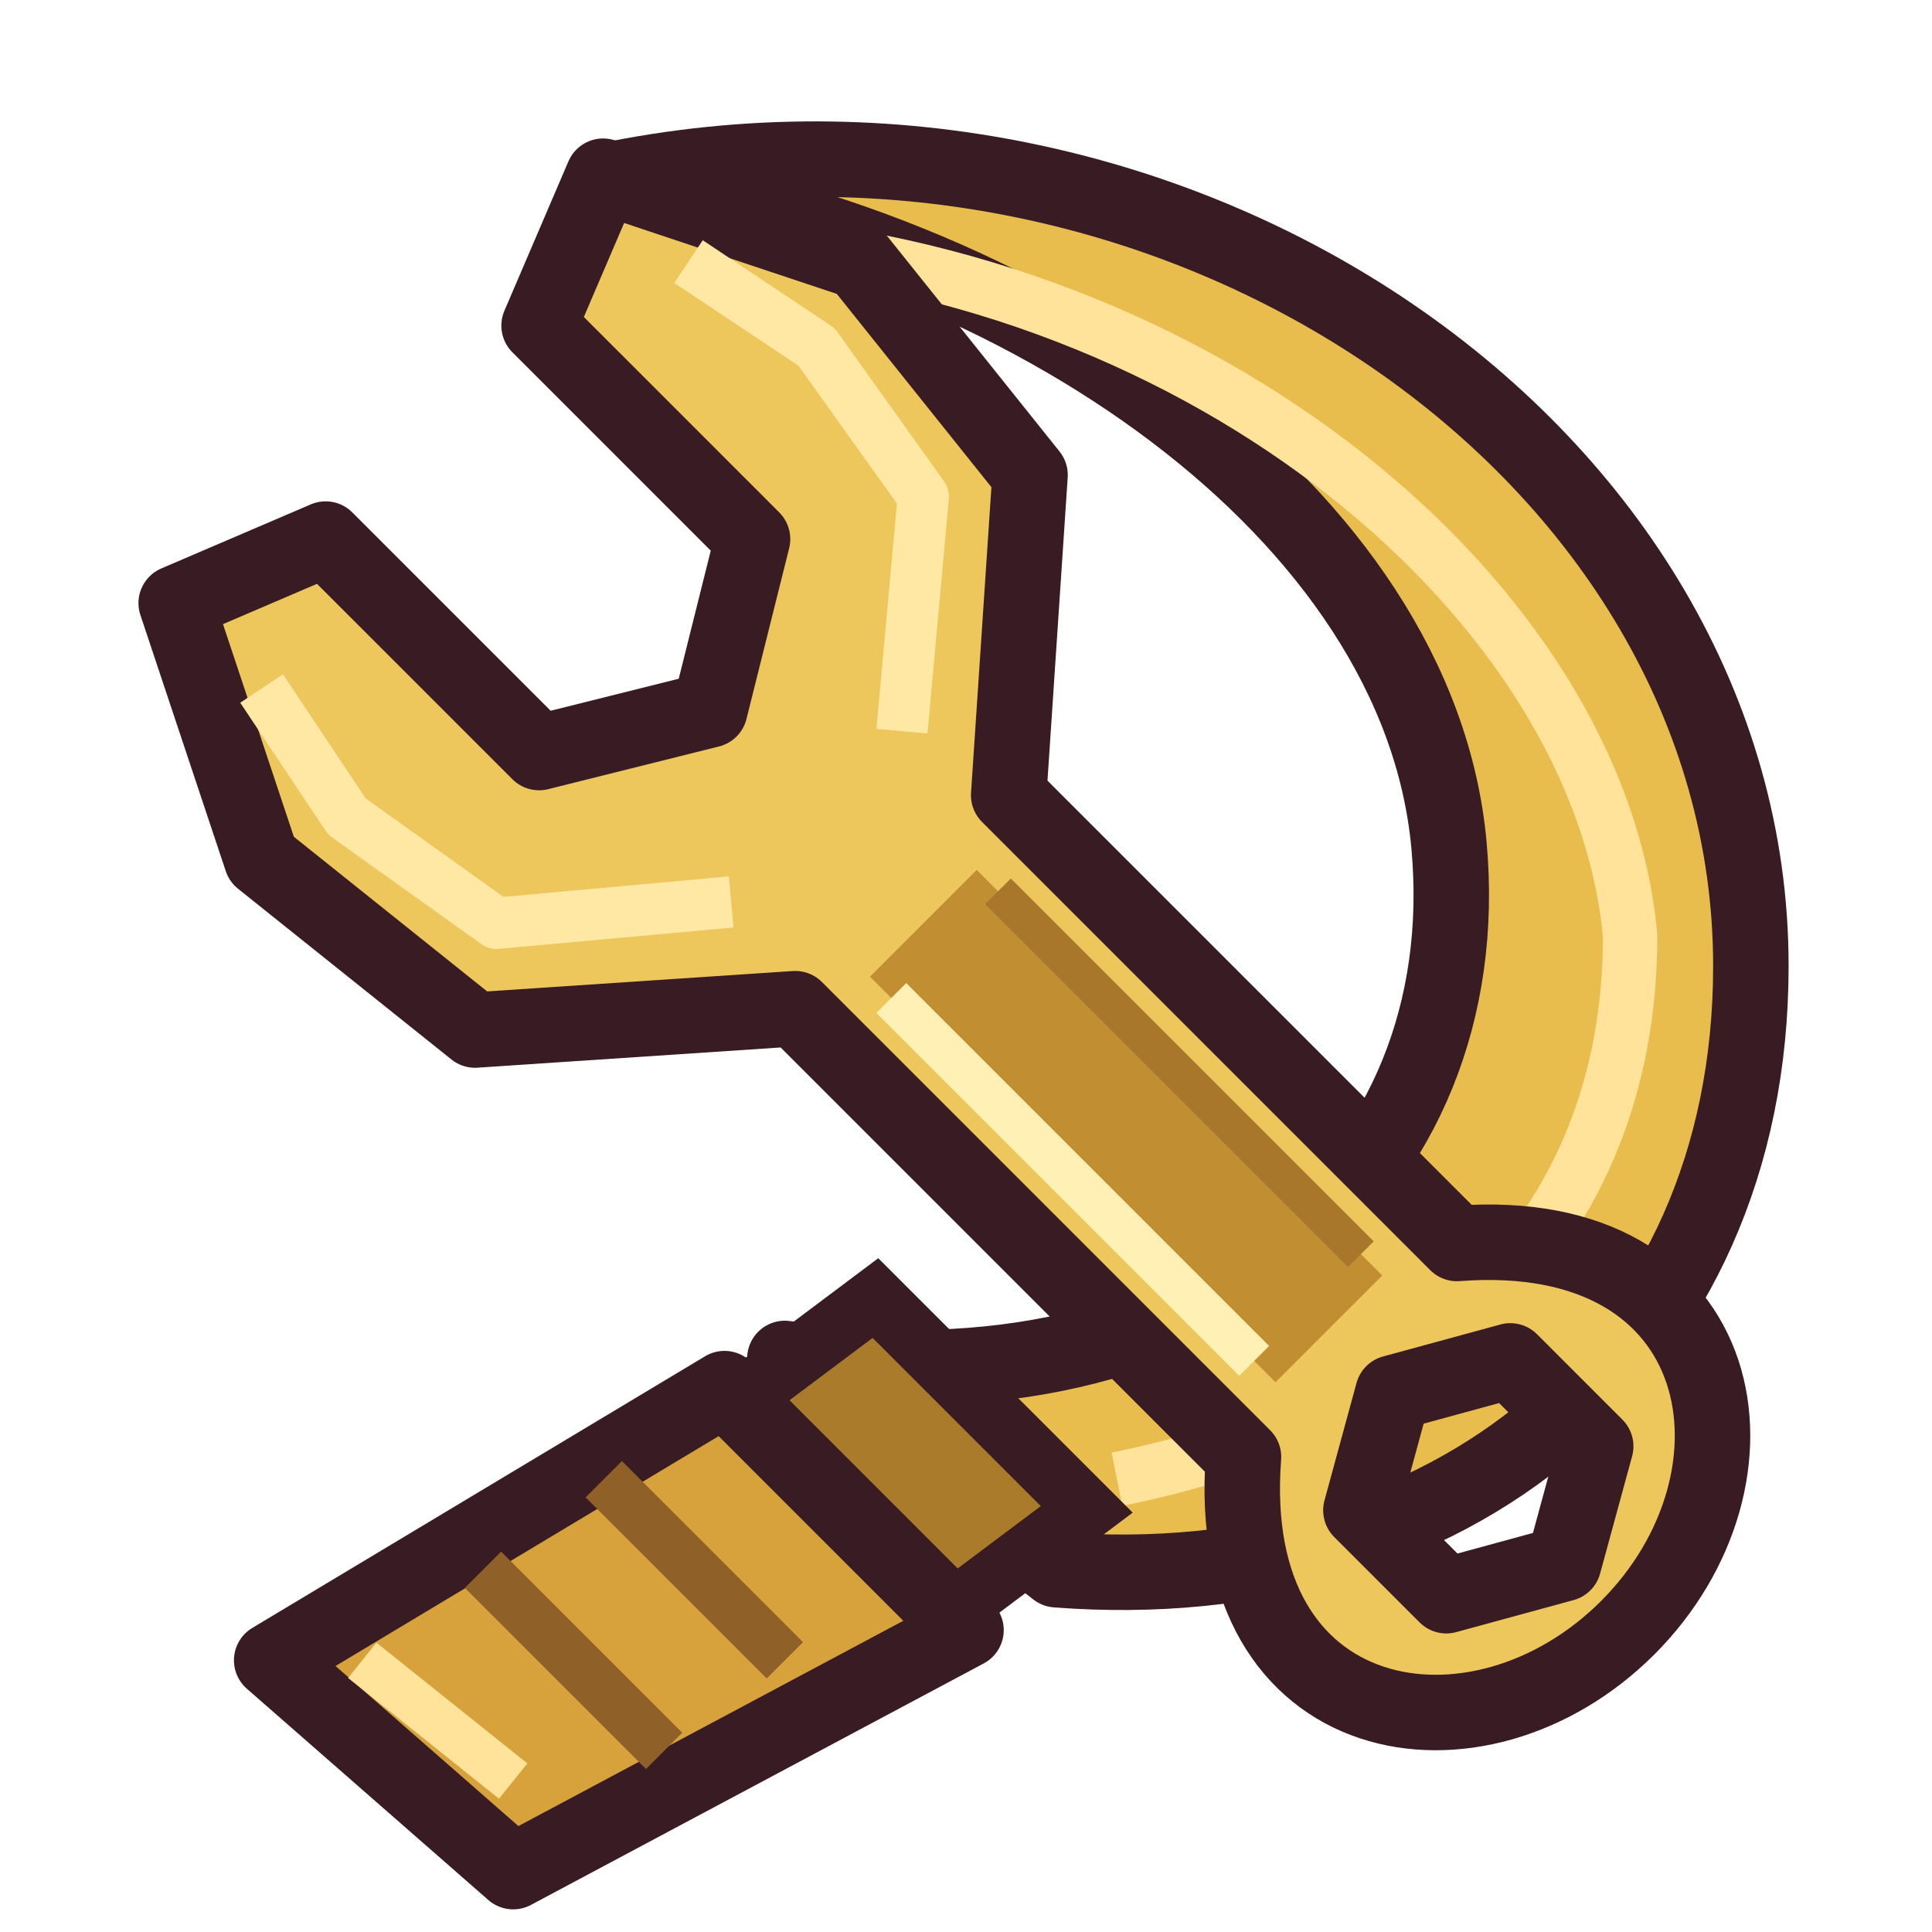
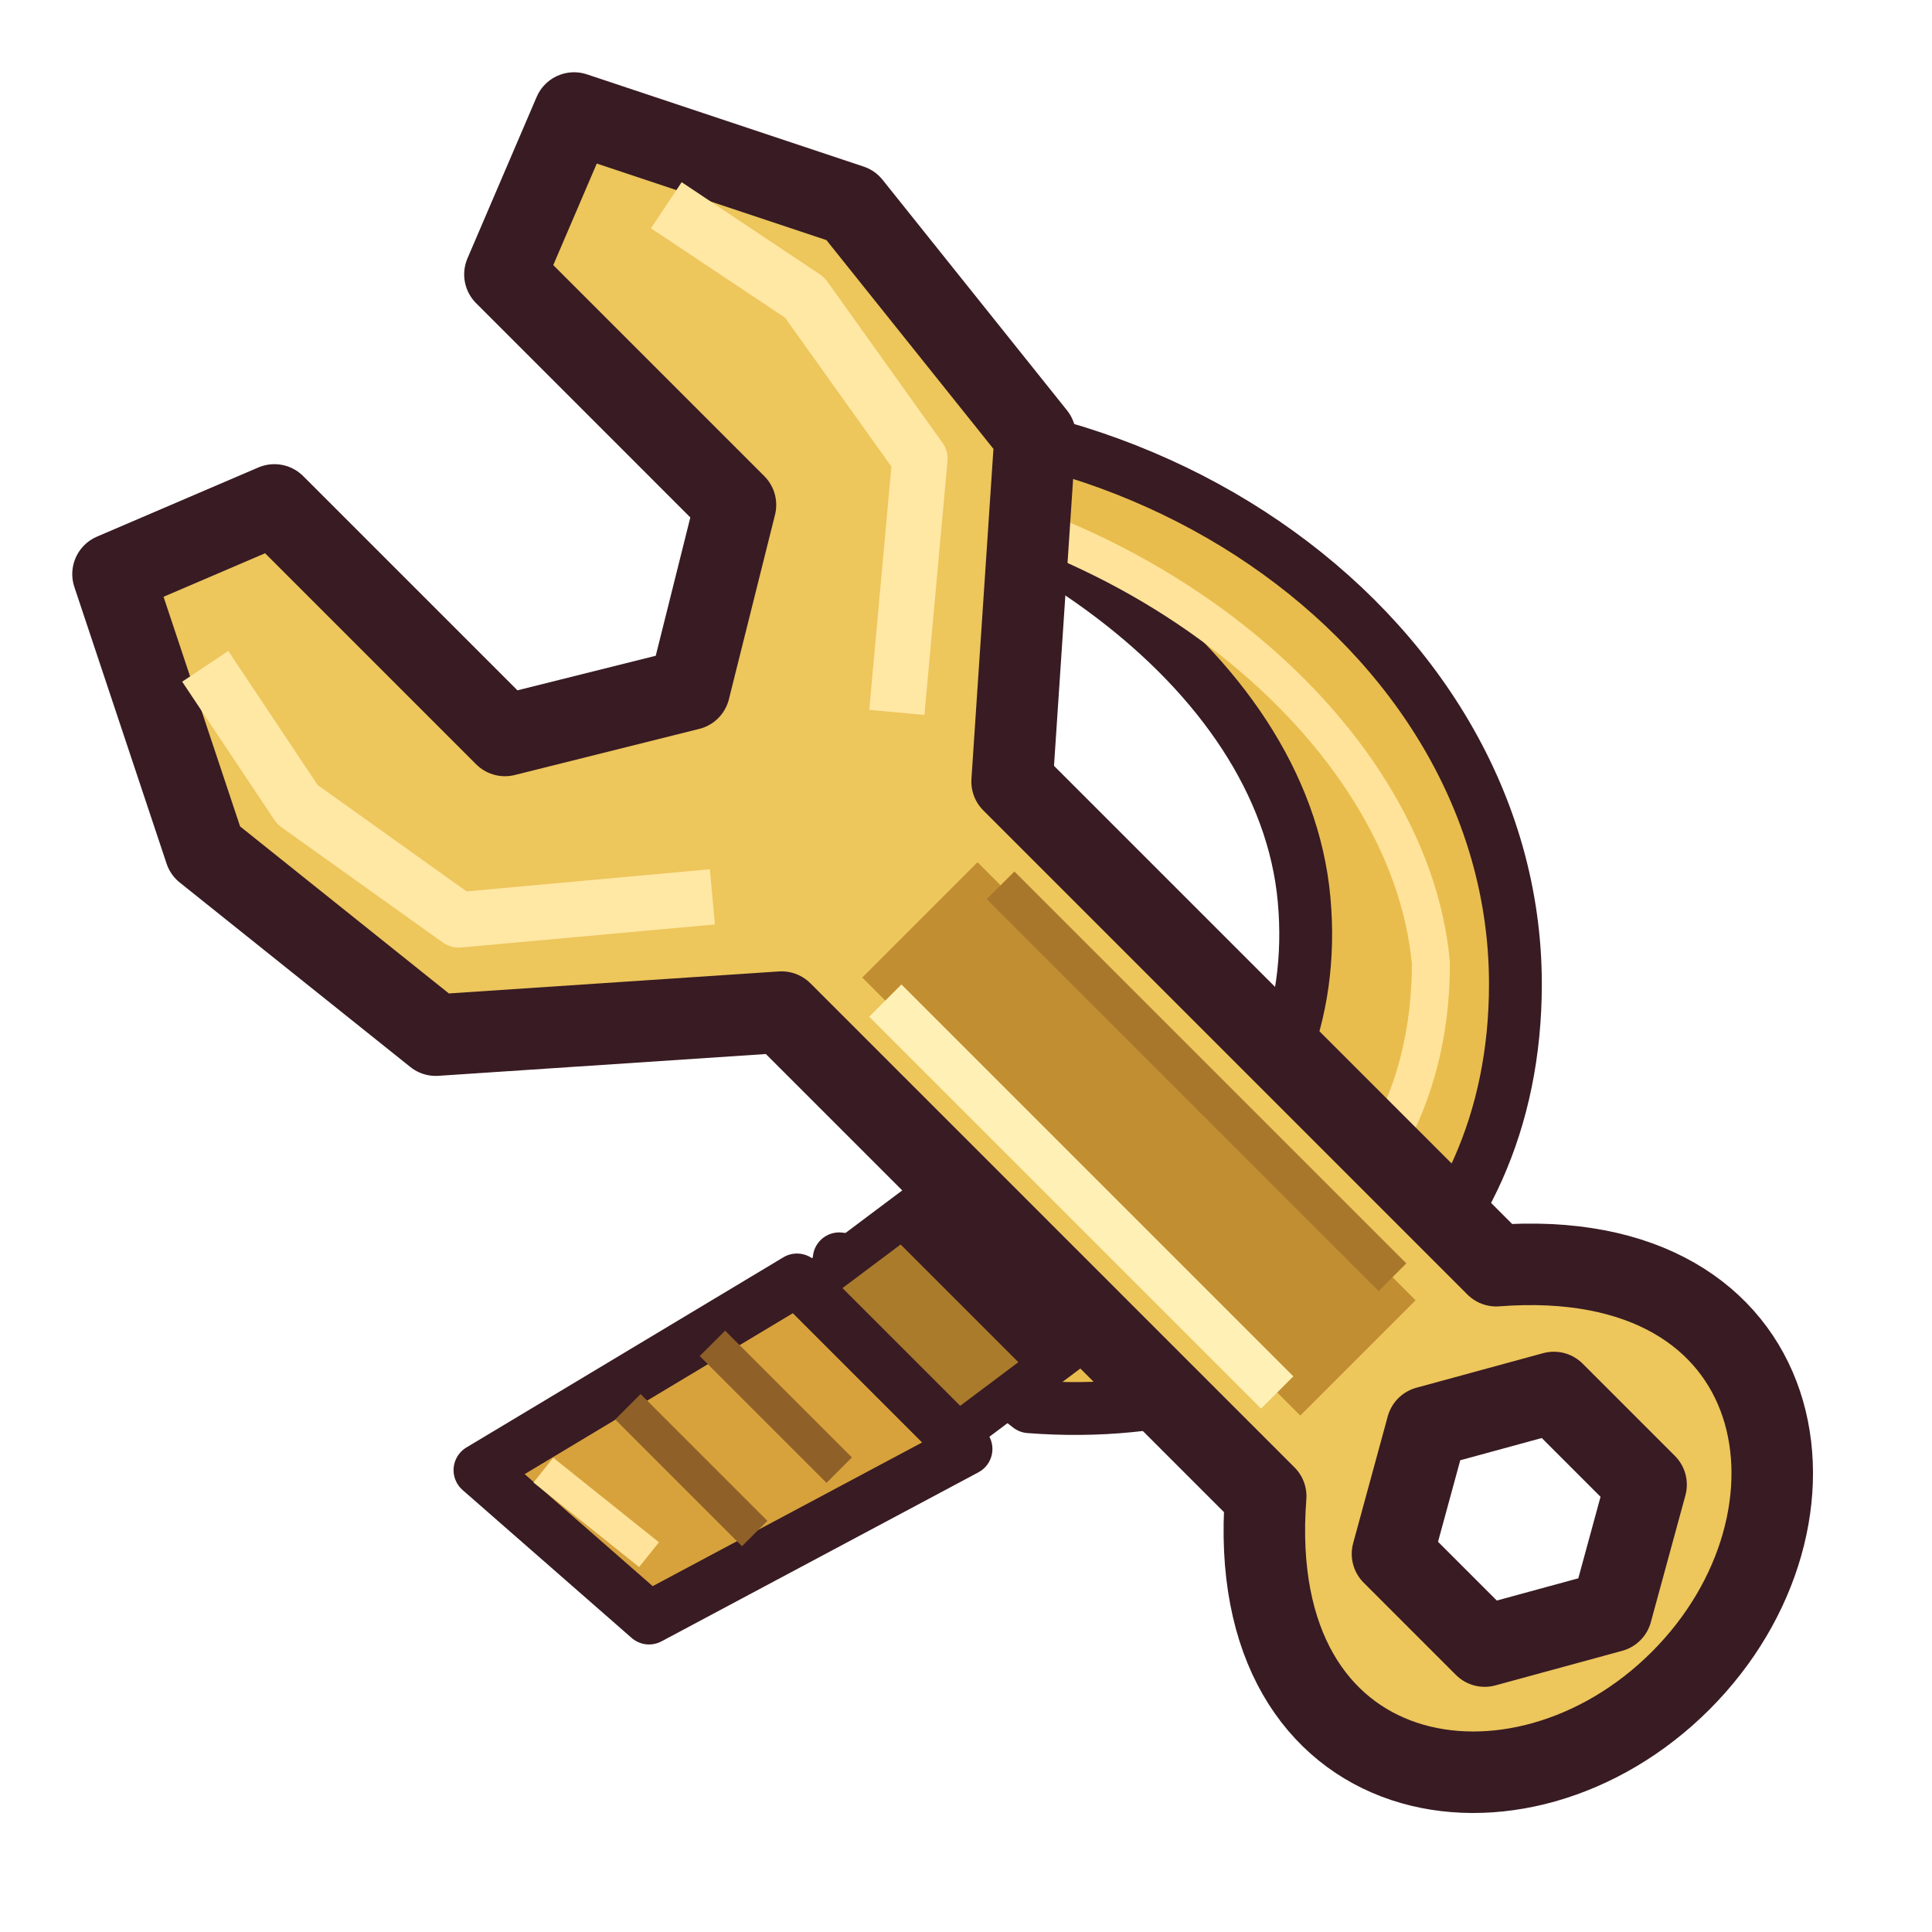
<svg xmlns="http://www.w3.org/2000/svg" width="64" height="64" viewBox="0 0 64 64">
-   <path d="M20 6 C39 2 58 15 58 32 C58 45 48 53 35 52 L26 45 C40 47 49 39 48 28 C47 17 34 8 20 6 Z" fill="#e9bd4d" stroke="#381b23" stroke-width="2.5" stroke-linejoin="round" />
-   <path d="M24 8 C40 9 53 20 54 31 C54 41 47 47 37 49" fill="none" stroke="#ffe39a" stroke-width="1.8" />
-   <path d="M29 43 L36 50 L28 56 L21 49 Z" fill="#a97b2b" stroke="#381b23" stroke-width="2" />
-   <path d="M24 46 L32 54 L17 62 L9 55 Z" fill="#d7a23c" stroke="#381b23" stroke-width="2.5" stroke-linejoin="round" />
-   <path d="M16 52 L22 58 M20 49 L26 55" fill="none" stroke="#8f6028" stroke-width="1.7" />
-   <path d="M12 55 L17 59" fill="none" stroke="#ffe39a" stroke-width="1.5" />
-   <g transform="rotate(-45 32 32)" stroke-linejoin="round">
+   <g transform="translate(32 34) scale(0.70) translate(-32 -34)">
+     <path d="M20 6 C39 2 58 15 58 32 C58 45 48 53 35 52 L26 45 C40 47 49 39 48 28 C47 17 34 8 20 6 Z" fill="#e9bd4d" stroke="#381b23" stroke-width="2.5" stroke-linejoin="round" />
+     <path d="M24 8 C40 9 53 20 54 31 C54 41 47 47 37 49" fill="none" stroke="#ffe39a" stroke-width="1.8" />
+     <path d="M29 43 L36 50 L28 56 L21 49 Z" fill="#a97b2b" stroke="#381b23" stroke-width="2" />
+     <path d="M24 46 L32 54 L17 62 L9 55 Z" fill="#d7a23c" stroke="#381b23" stroke-width="2.5" stroke-linejoin="round" />
+     <path d="M16 52 L22 58 M20 49 L26 55" fill="none" stroke="#8f6028" stroke-width="1.7" />
+     <path d="M12 55 L17 59" fill="none" stroke="#ffe39a" stroke-width="1.5" />
+   </g>
+   <g transform="translate(32 32) scale(1.08) translate(-32 -32) rotate(-45 32 32)" stroke-linejoin="round">
    <path d="M22 5 L27 7 L27 17 L32 20 L37 17 L37 7 L42 5 L46 13 L45 22 L37 29 L37 50              C44 56 39 63 32 63 C25 63 20 56 27 50 L27 29 L19 22 L18 13 Z              M32 52 L35.5 54 L35.5 58 L32 60 L28.5 58 L28.5 54 Z" fill="#edc65c" fill-rule="evenodd" stroke="#381b23" stroke-width="2.5" />
    <path d="M22 9 L21 14 L22 20 L28 25 M42 9 L43 14 L42 20 L36 25" fill="none" stroke="#ffe7a4" stroke-width="1.7" />
    <path d="M29.5 30 L34.5 30 L34.5 49 L29.5 49 Z" fill="#c18e32" stroke="none" />
    <path d="M29.5 31 L29.5 48" fill="none" stroke="#fff0b6" stroke-width="1.4" />
    <path d="M34.5 31 L34.5 48" fill="none" stroke="#a8772b" stroke-width="1.2" />
  </g>
</svg>
